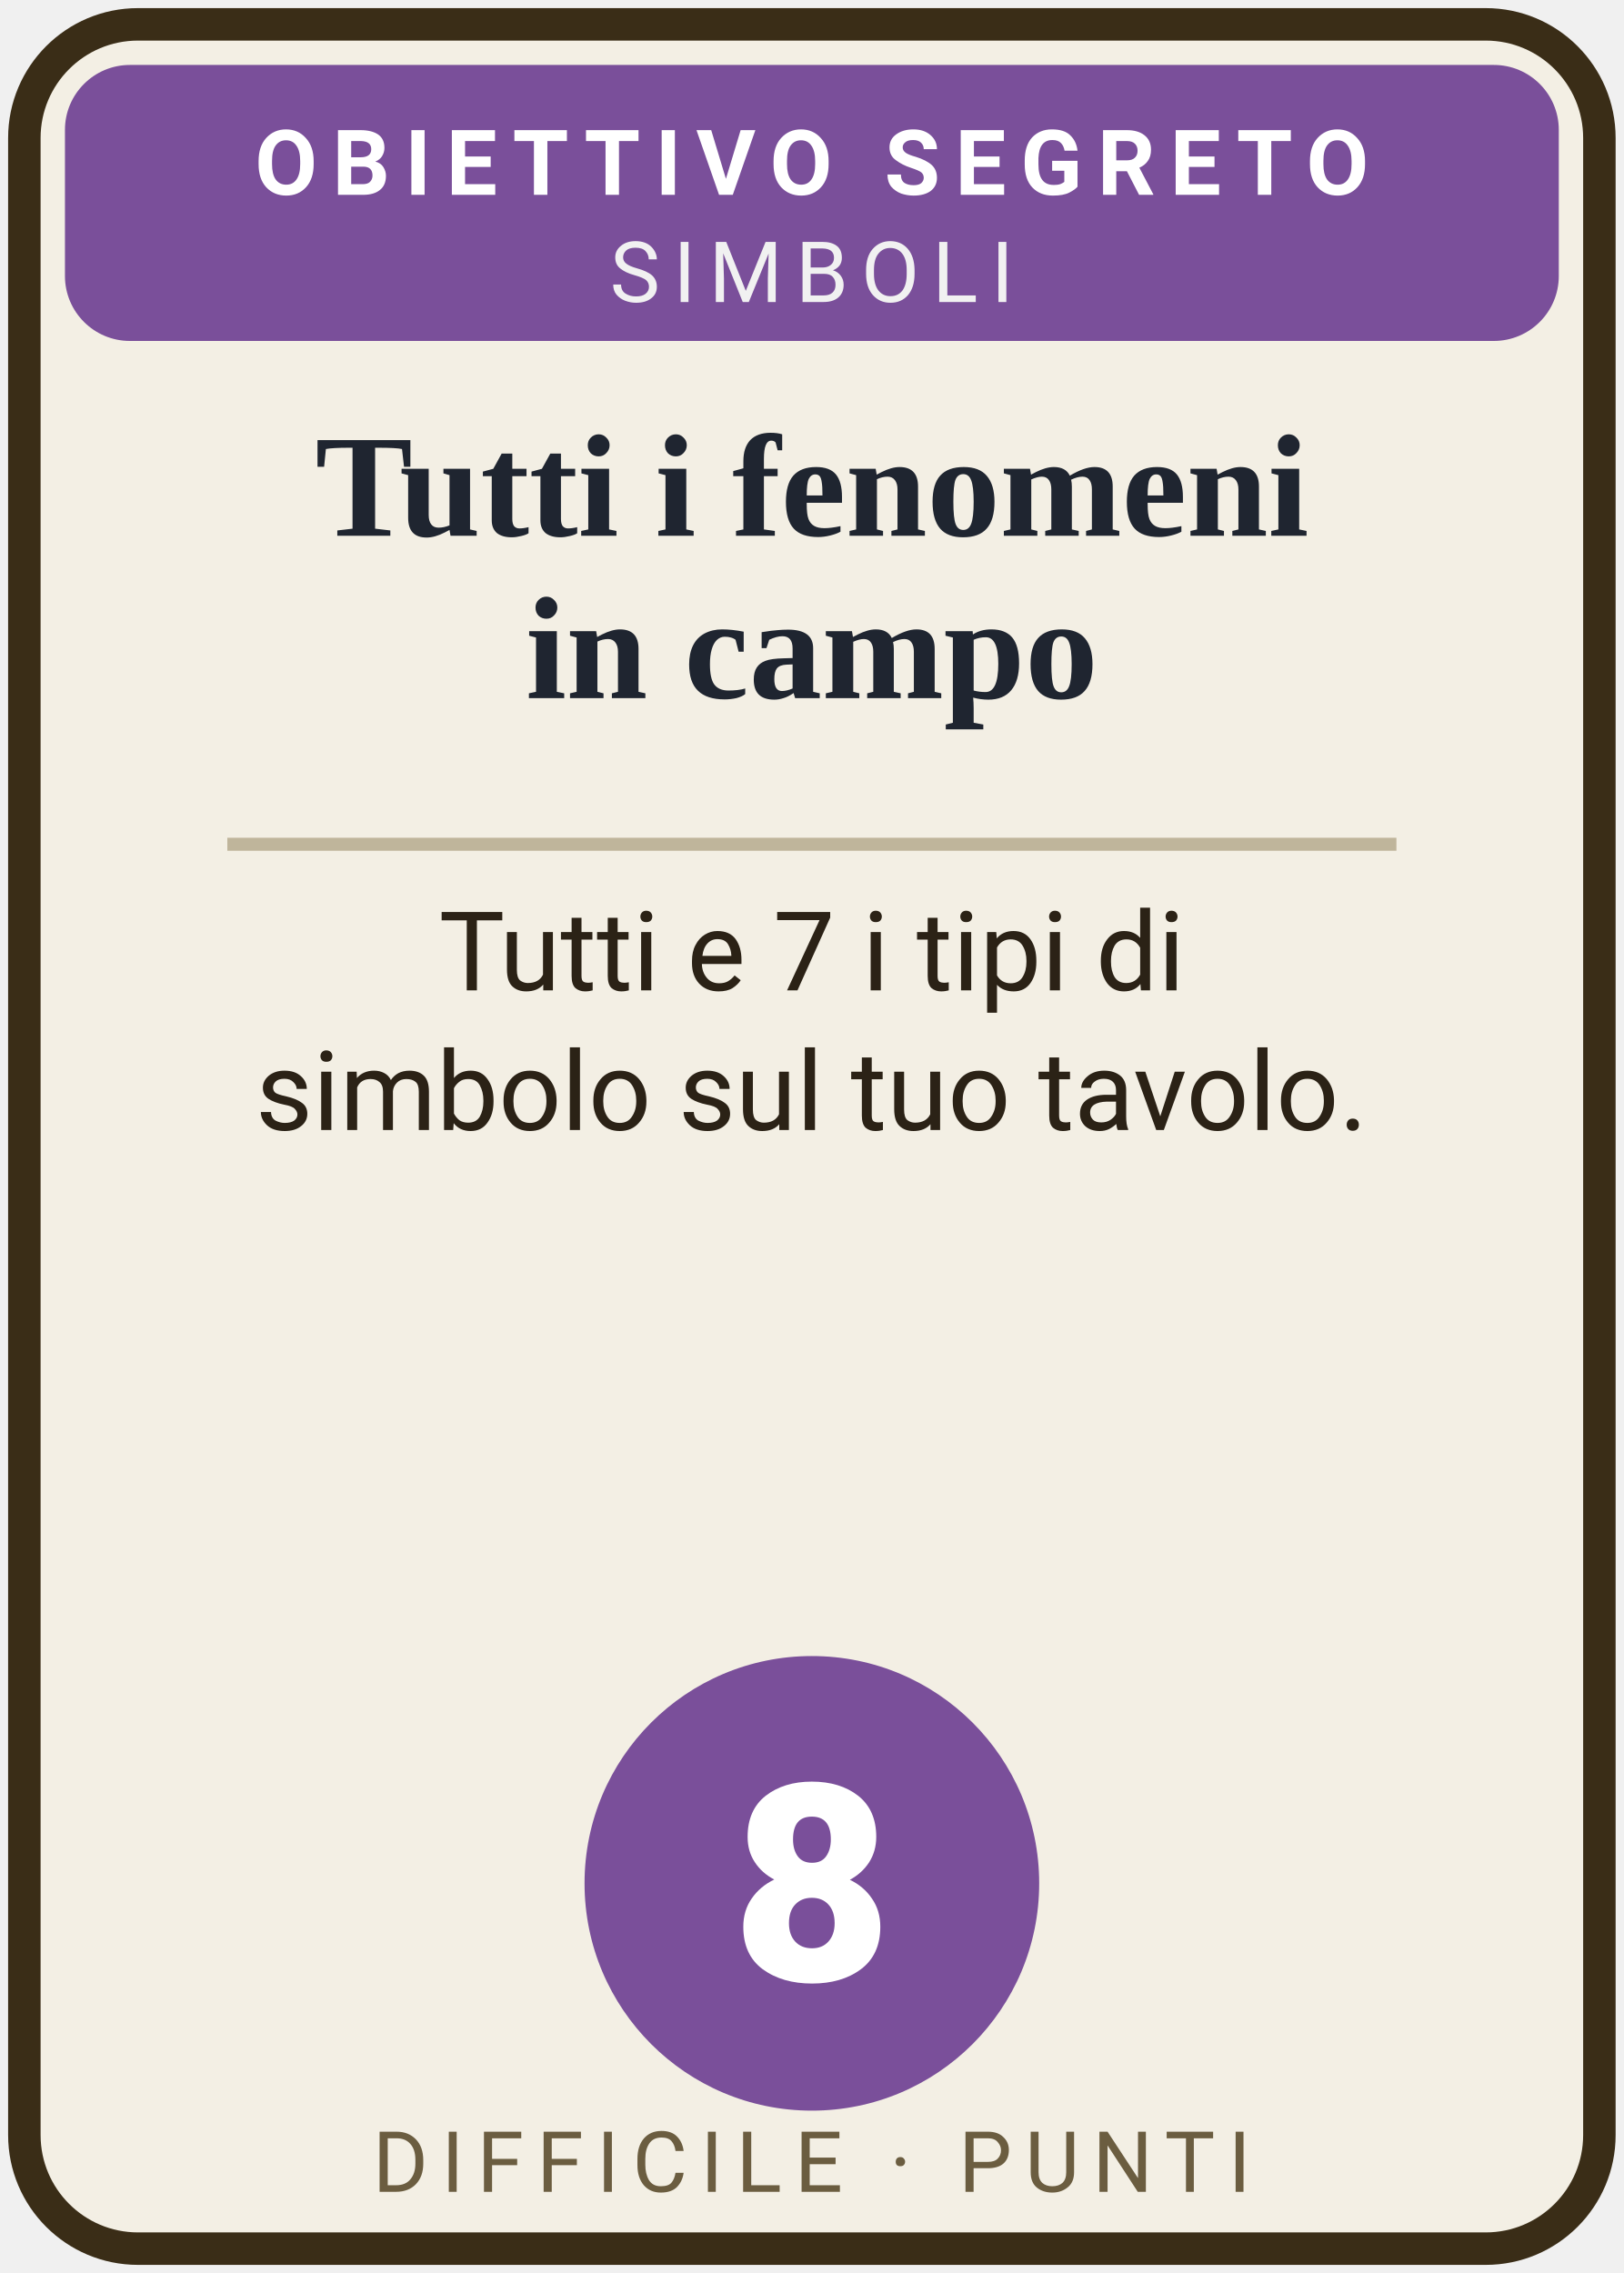
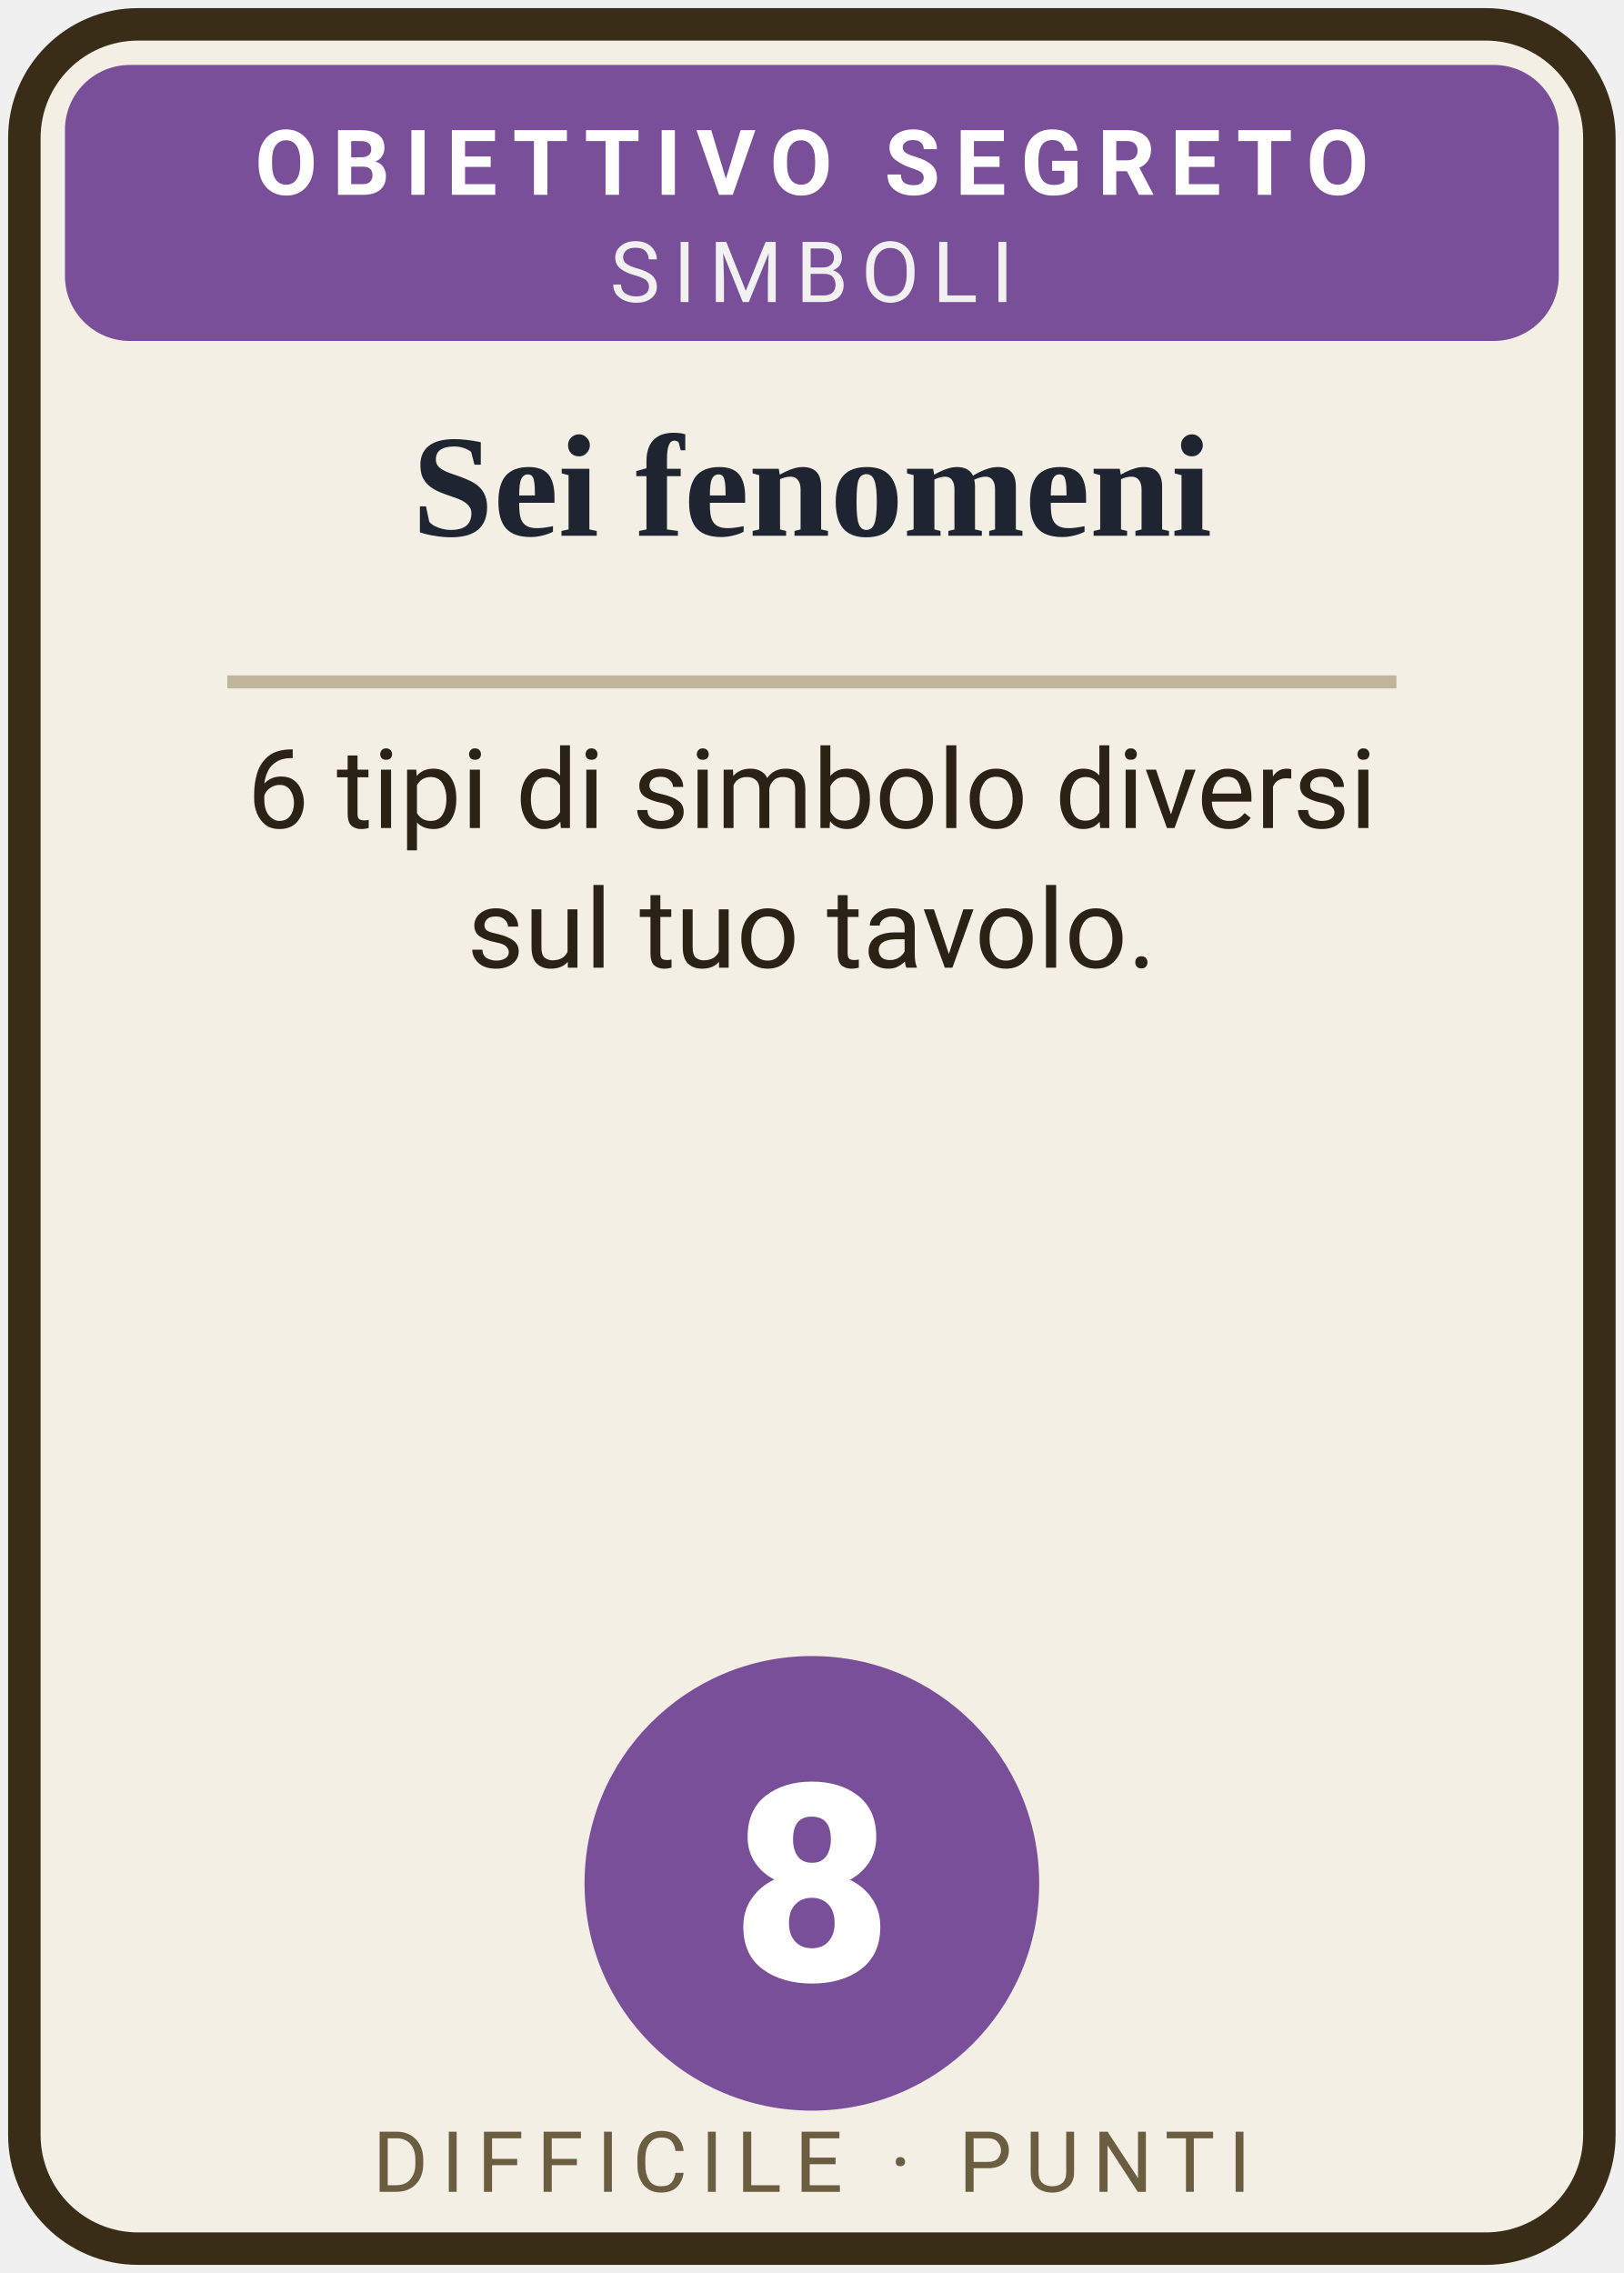
<svg xmlns="http://www.w3.org/2000/svg" width="100" height="140" class="spr card obj " viewBox="0 0 100 140" role="img">
  <rect x="1.5" y="1.5" width="97" height="137" rx="7" fill="#f3efe4" stroke="#3a2d17" stroke-width="2" />
  <rect x="4" y="4" width="92" height="17" rx="4" fill="#7a4f9a" />
  <text x="50" y="12" text-anchor="middle" font-size="5.6" letter-spacing=".9" font-weight="700" fill="#fff" font-family="system-ui, -apple-system, 'Segoe UI', Roboto, sans-serif">OBIETTIVO SEGRETO</text>
  <text x="50" y="18.6" text-anchor="middle" font-size="5.2" letter-spacing=".8" fill="#f1f1f1" font-family="system-ui, -apple-system, 'Segoe UI', Roboto, sans-serif">SIMBOLI</text>
-   <text x="50" y="33" text-anchor="middle" font-size="9" font-weight="700" fill="#1f2530" font-family="Georgia, 'Times New Roman', serif">Tutti i fenomeni</text>
-   <text x="50" y="43" text-anchor="middle" font-size="9" font-weight="700" fill="#1f2530" font-family="Georgia, 'Times New Roman', serif">in campo</text>
-   <line x1="14" y1="52.0" x2="86" y2="52.0" stroke="#bfb59b" stroke-width=".8" />
-   <text x="50" y="61" text-anchor="middle" font-size="6.8" fill="#2b2216" font-family="system-ui, -apple-system, 'Segoe UI', Roboto, sans-serif">Tutti e 7 i tipi di</text>
-   <text x="50" y="69.6" text-anchor="middle" font-size="6.8" fill="#2b2216" font-family="system-ui, -apple-system, 'Segoe UI', Roboto, sans-serif">simbolo sul tuo tavolo.</text>
+   <text x="50" y="33" text-anchor="middle" font-size="9" font-weight="700" fill="#1f2530" font-family="Georgia, 'Times New Roman', serif">Sei fenomeni</text>
+   <line x1="14" y1="42.0" x2="86" y2="42.0" stroke="#bfb59b" stroke-width=".8" />
+   <text x="50" y="51" text-anchor="middle" font-size="6.8" fill="#2b2216" font-family="system-ui, -apple-system, 'Segoe UI', Roboto, sans-serif">6 tipi di simbolo diversi</text>
+   <text x="50" y="59.6" text-anchor="middle" font-size="6.8" fill="#2b2216" font-family="system-ui, -apple-system, 'Segoe UI', Roboto, sans-serif">sul tuo tavolo.</text>
  <circle cx="50" cy="116" r="14" fill="#7a4f9a" />
  <text x="50" y="122" text-anchor="middle" font-size="17" font-weight="800" fill="#fff" font-family="system-ui, -apple-system, 'Segoe UI', Roboto, sans-serif">8</text>
  <text x="50" y="135" text-anchor="middle" font-size="5.2" letter-spacing=".8" fill="#6b5d40" font-family="system-ui, -apple-system, 'Segoe UI', Roboto, sans-serif">DIFFICILE · PUNTI</text>
</svg>
